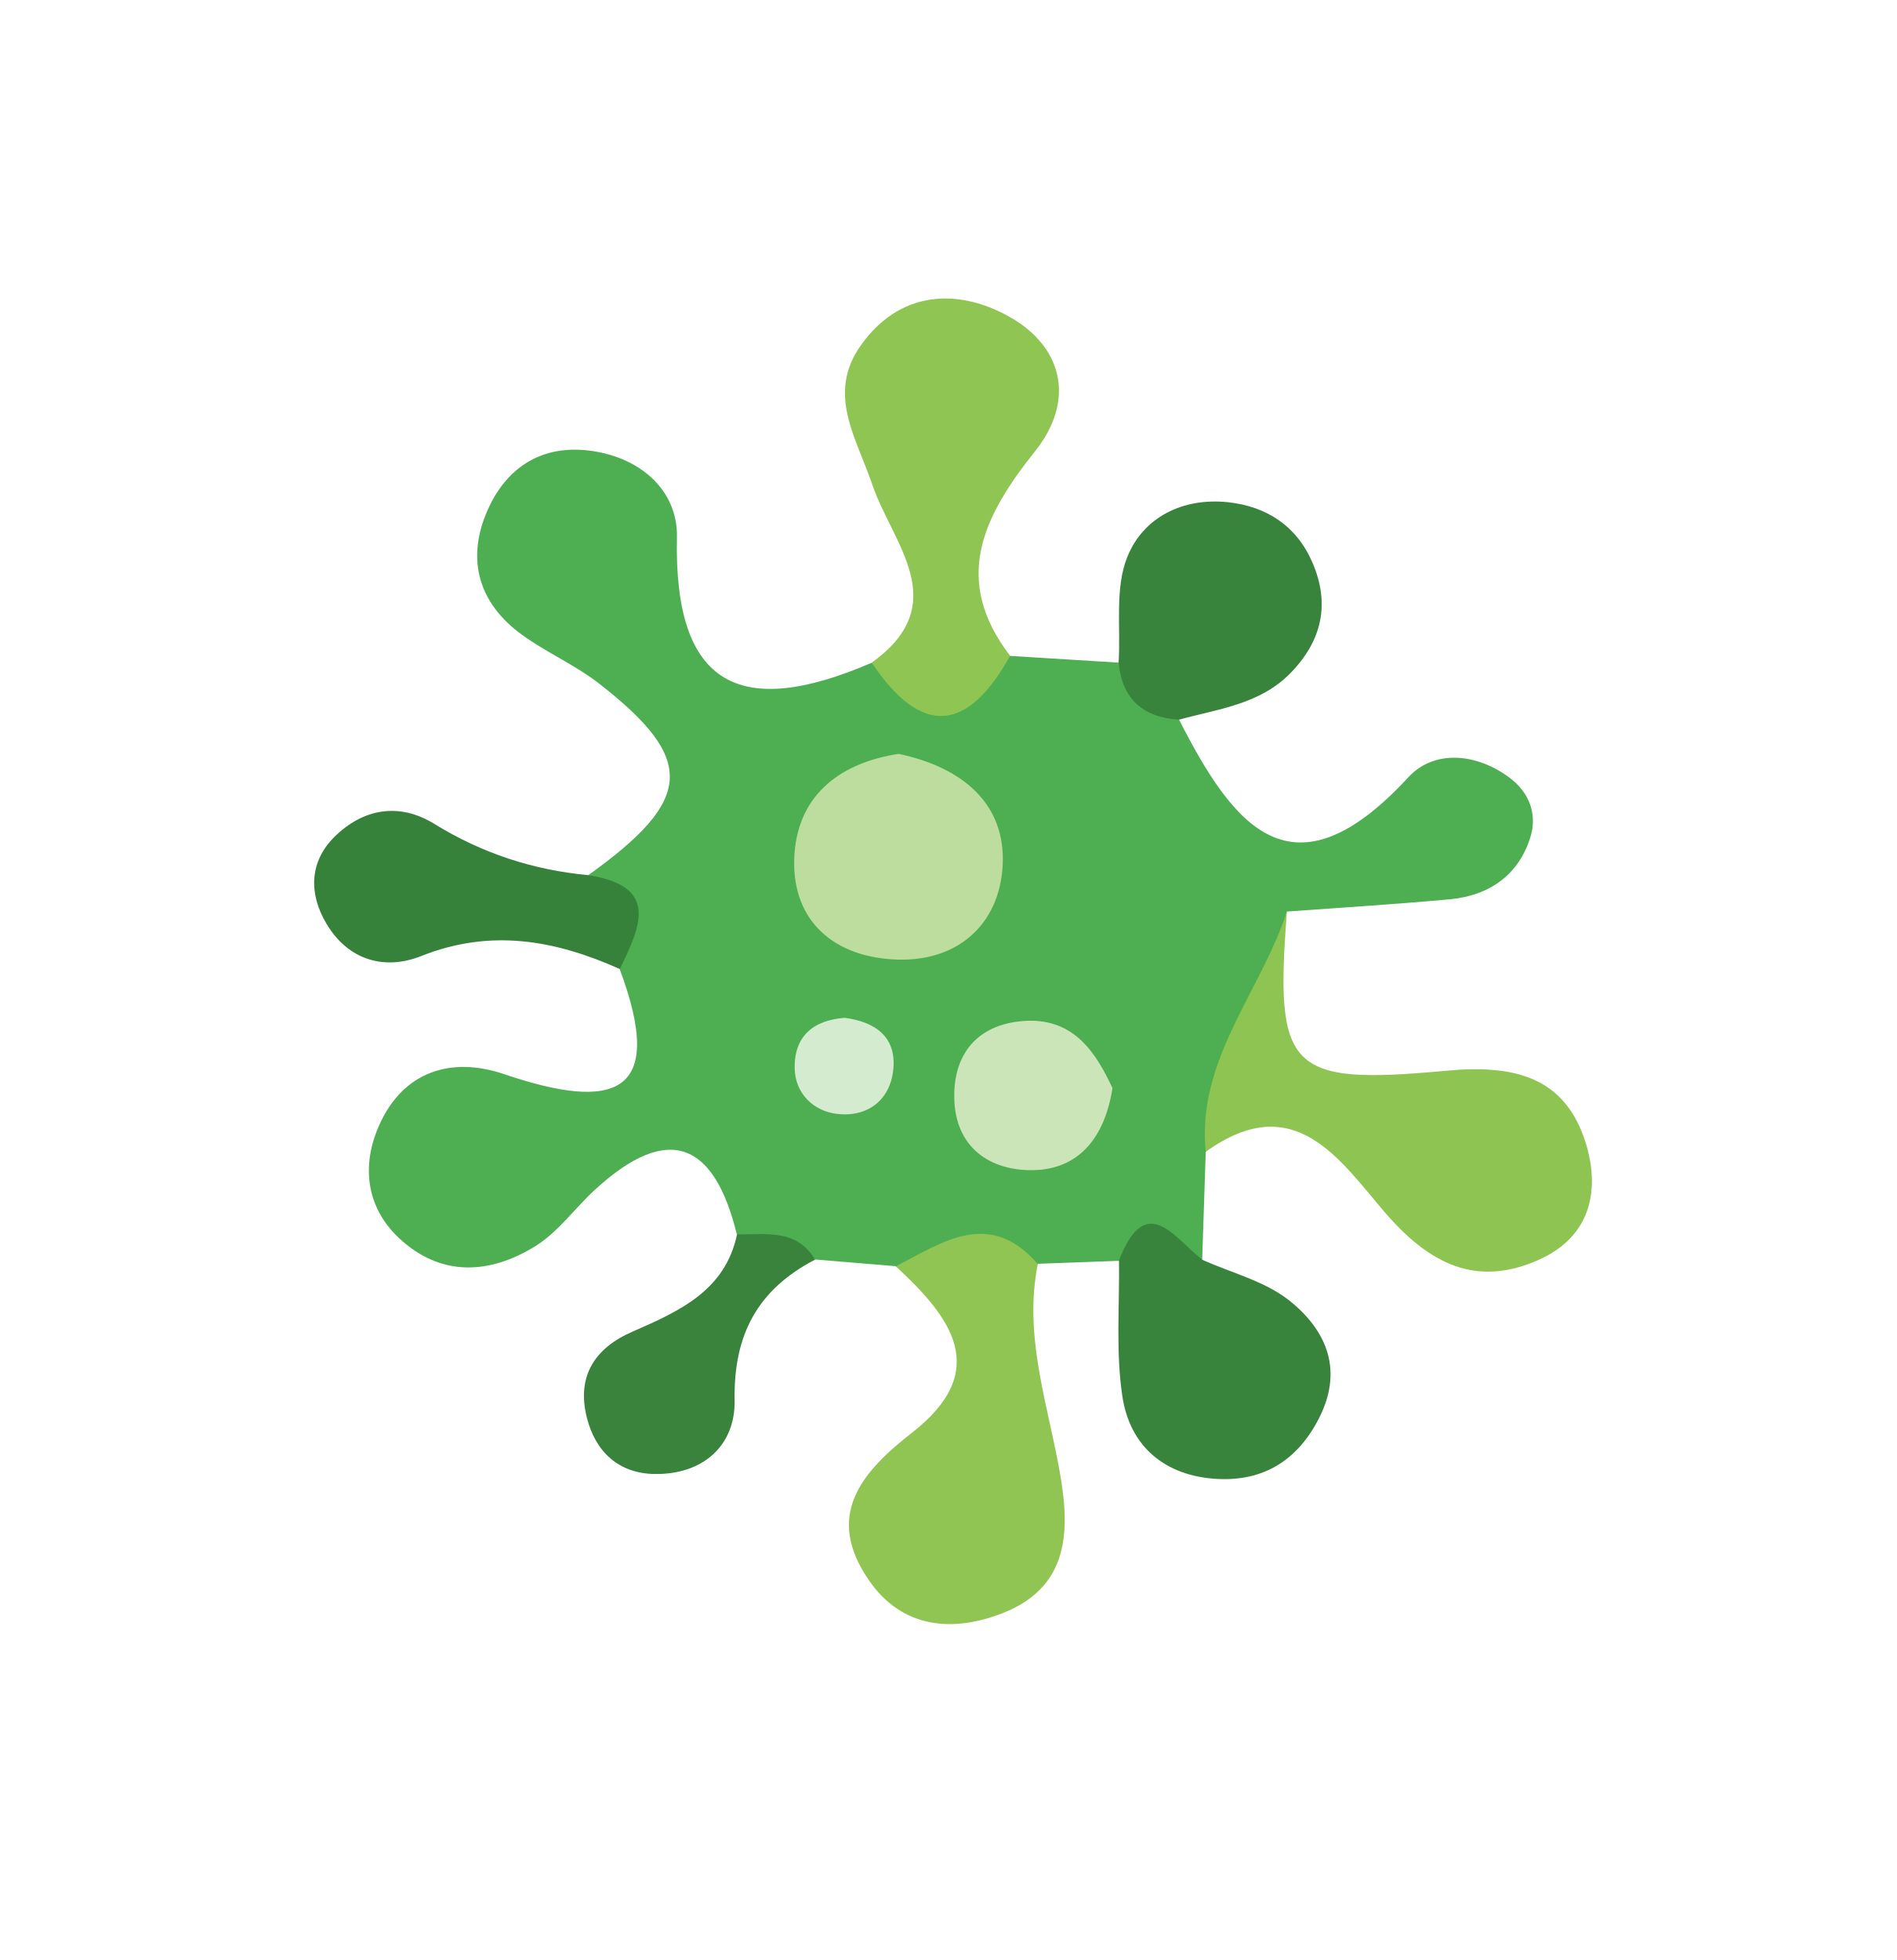
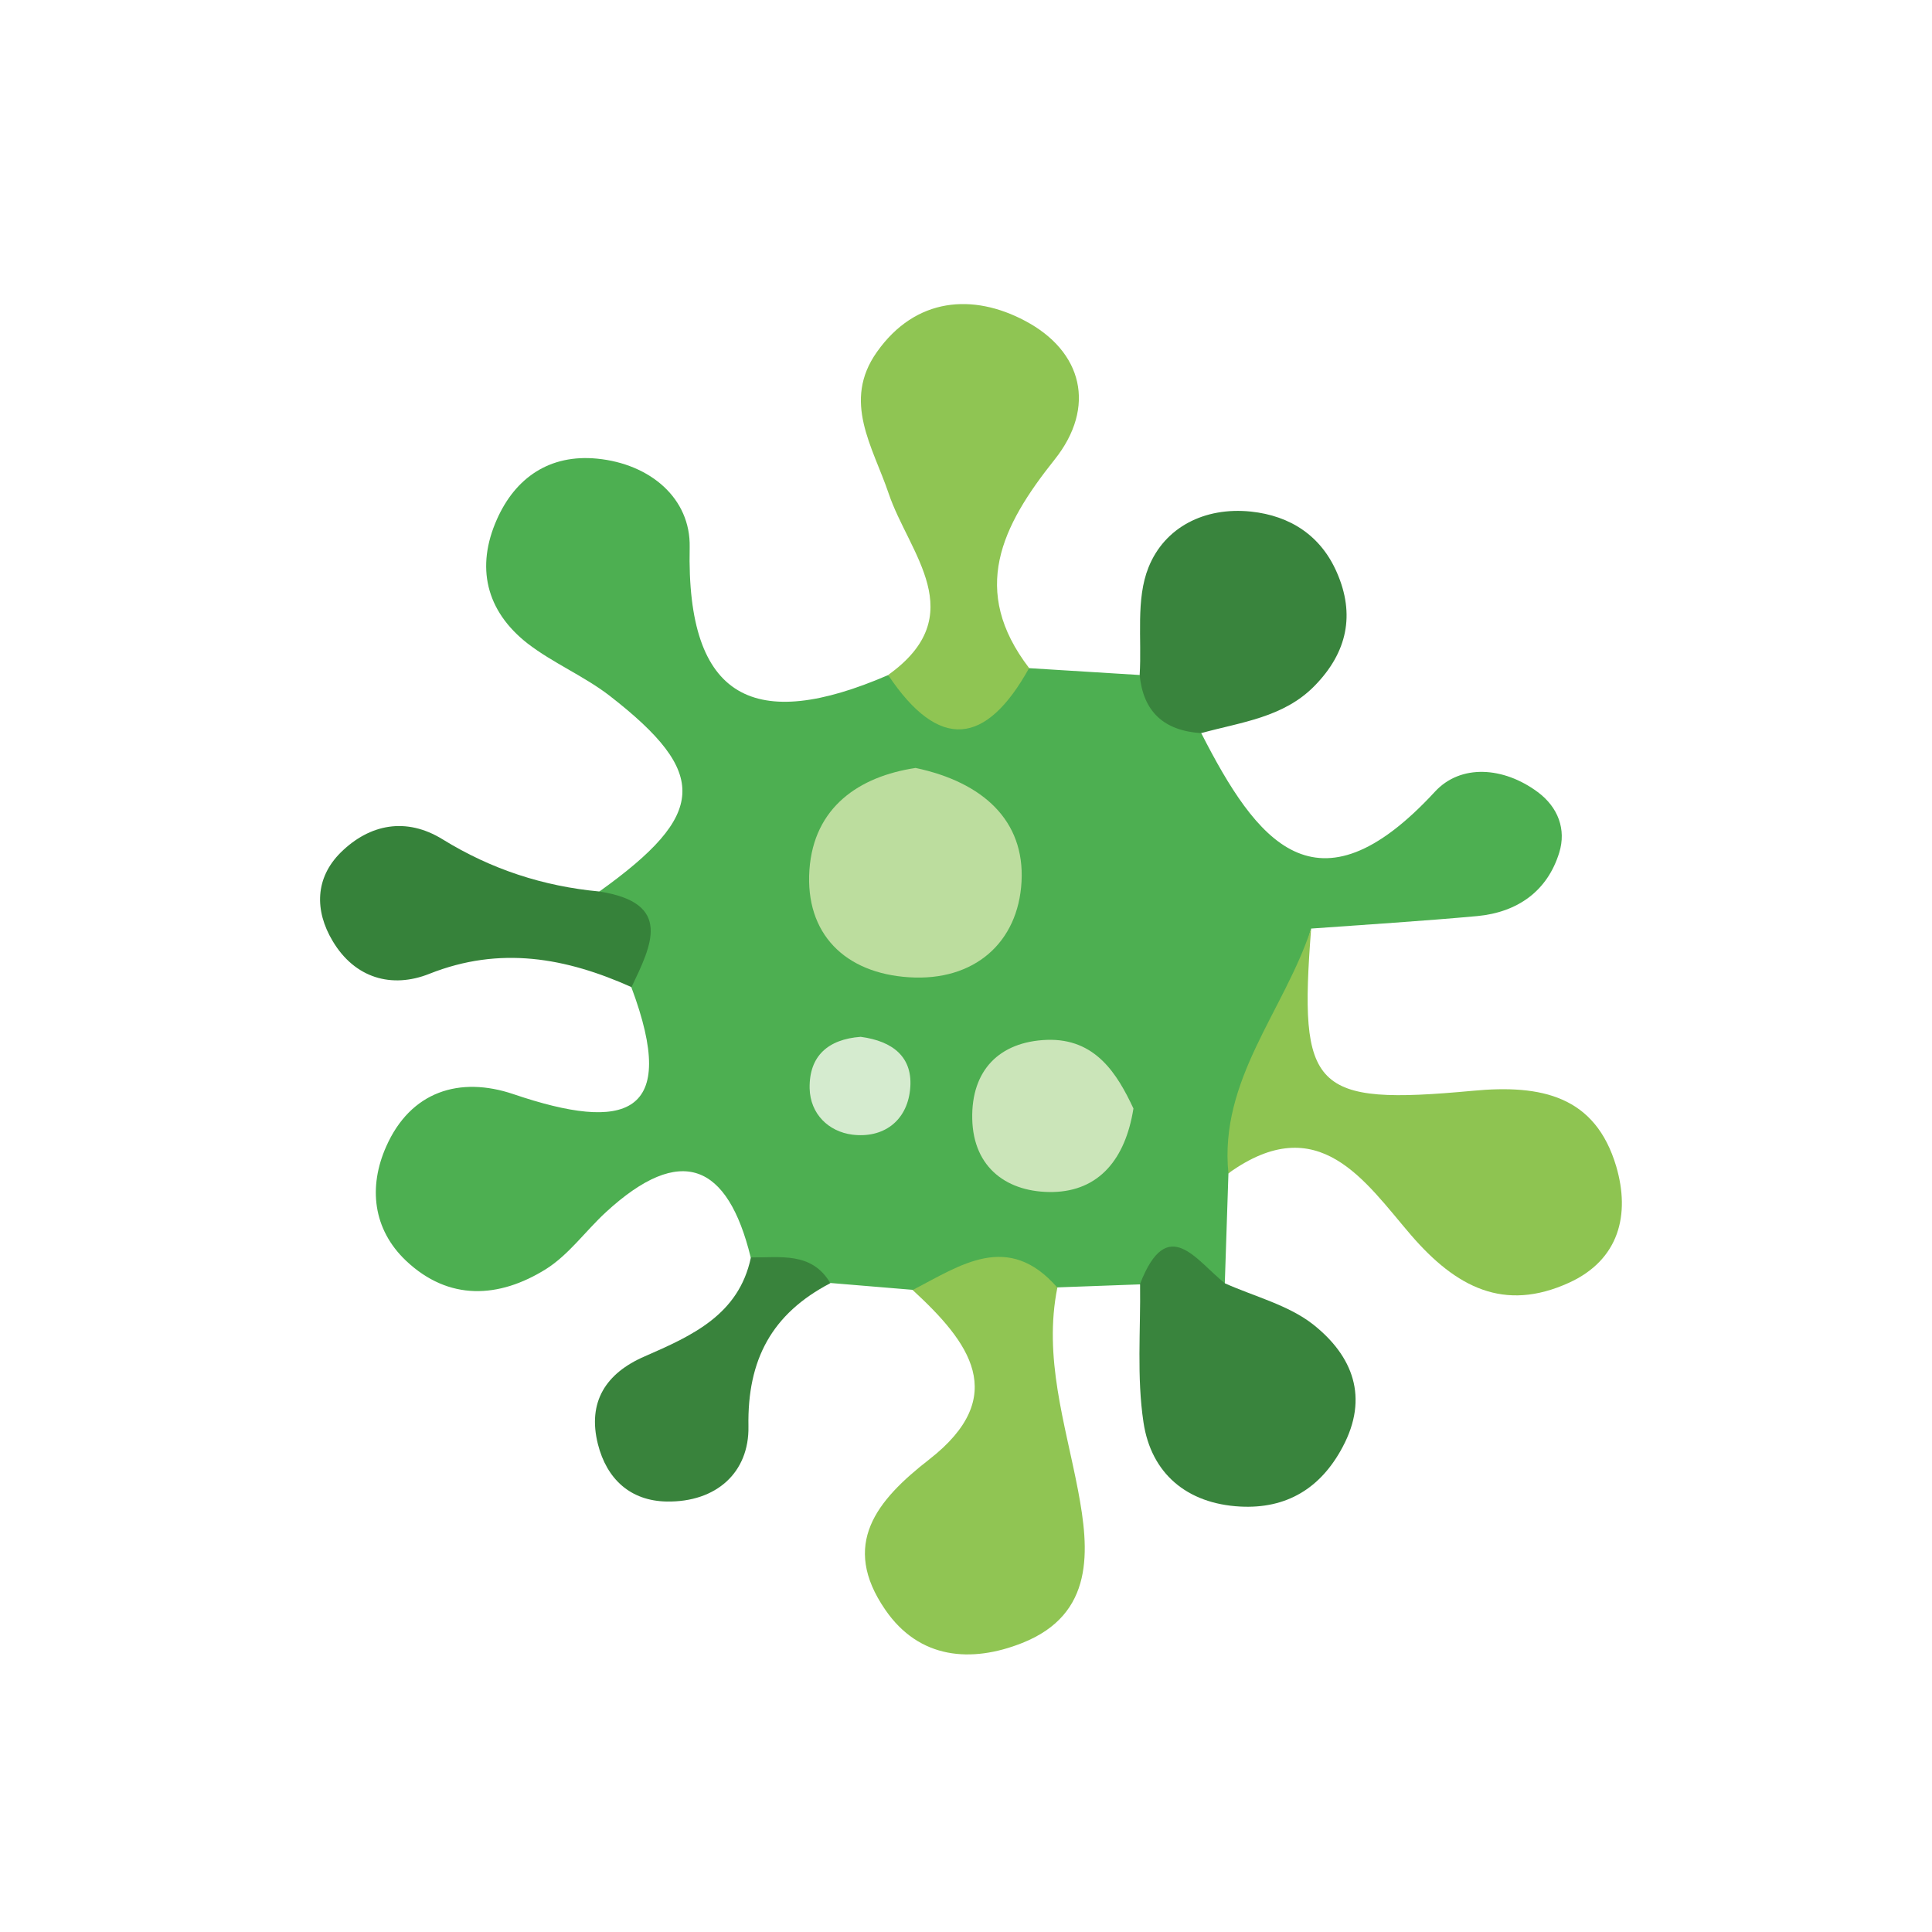
- <svg xmlns="http://www.w3.org/2000/svg" id="Layer_1" data-name="Layer 1" width="96" height="99.21" viewBox="0 0 96 99.21">
+ <svg xmlns="http://www.w3.org/2000/svg" id="Layer_1" data-name="Layer 1" width="96" height="96" viewBox="0 0 96 96">
  <defs>
    <style>
      .cls-1 {
        fill: #39843d;
      }

      .cls-2 {
        fill: #cbe5b9;
      }

      .cls-3 {
        fill: #39833c;
      }

      .cls-4 {
        fill: #d5ebcf;
      }

      .cls-5 {
        fill: #8fc553;
      }

      .cls-6 {
        fill: #8ec451;
      }

      .cls-7 {
        fill: #90c553;
      }

      .cls-8 {
        fill: #bcdd9e;
      }

      .cls-9 {
        fill: #4daf51;
      }

      .cls-10 {
        fill: #36823a;
      }
    </style>
  </defs>
  <path class="cls-9" d="M59.69,36.43c2.73,5.35,5.7,9.31,11.61,2.91,1.28-1.39,3.41-1.24,5.1,.01,1.03,.76,1.43,1.87,1.08,3.01-.59,1.92-2.07,2.97-4.08,3.16-2.74,.25-5.5,.42-8.25,.62-1.19,4.12-.95,8.7-4.11,12.17l-.18,5.46c-1.4,.77-2.82-.04-4.23,.05l-4.1,.15c-2.39,.26-4.78,.76-7.19,.12l-4.09-.34c-1.17-.87-3,.25-3.95-1.28-1.14-4.65-3.46-5.67-7.19-2.24-1.01,.93-1.84,2.11-2.98,2.83-2.34,1.46-4.83,1.59-6.95-.41-1.66-1.57-1.88-3.68-.99-5.68,1.21-2.74,3.65-3.51,6.33-2.6,5.54,1.88,8.26,1.11,5.85-5.32-.9-1.46-1.24-3.11-1.59-4.75,5.35-3.83,5.48-5.87,.51-9.73-1.27-.98-2.81-1.62-4.08-2.6-2.07-1.62-2.57-3.8-1.52-6.16,.92-2.08,2.63-3.25,4.98-3.02,2.64,.26,4.65,1.97,4.6,4.4-.17,7.63,3.27,9.2,9.85,6.36,2.41,1.26,4.69,.08,7.01-.35l5.49,.34c1.44,.54,2.5,1.46,3.06,2.9Z" />
  <path class="cls-6" d="M61.04,58.31c-.47-4.66,2.78-8.1,4.11-12.17-.62,8.02,.06,8.8,8.04,8.06,3.4-.32,6.08,.25,7.12,3.76,.7,2.39,.15,4.64-2.35,5.78-3.23,1.47-5.61,.22-7.84-2.36-2.29-2.66-4.59-6.31-9.08-3.08Z" />
  <path class="cls-7" d="M45.35,64.1c2.38-1.23,4.74-2.93,7.19-.12-.7,3.47,.39,6.74,1.03,10.09,.56,2.95,.83,6.14-2.78,7.57-2.52,1-5.11,.81-6.8-1.65-2.24-3.25-.43-5.44,2.18-7.47,4.04-3.15,1.98-5.84-.81-8.41Z" />
  <path class="cls-5" d="M51.14,33.19c-2.14,3.86-4.47,4.15-7.01,.35,4.17-2.98,1.03-6.05,.03-9.01-.79-2.34-2.33-4.59-.58-7.05,1.92-2.71,4.77-2.91,7.35-1.54,2.86,1.51,3.56,4.28,1.47,6.9-2.64,3.31-4.22,6.5-1.26,10.36Z" />
  <path class="cls-1" d="M56.64,63.82c1.37-3.56,2.8-1.17,4.23-.05,1.48,.66,3.16,1.08,4.39,2.05,1.95,1.55,2.78,3.61,1.45,6.09-1.09,2.05-2.79,3.07-5.08,2.95-2.66-.14-4.43-1.65-4.81-4.18-.34-2.25-.14-4.57-.17-6.86Z" />
  <path class="cls-1" d="M59.69,36.43c-1.85-.12-2.89-1.06-3.06-2.9,.11-1.79-.2-3.75,.44-5.34,.8-1.99,2.78-3.01,5.09-2.77,1.97,.21,3.48,1.21,4.27,3.03,.91,2.08,.52,3.96-1.1,5.62-1.55,1.59-3.66,1.81-5.65,2.36Z" />
  <path class="cls-10" d="M29.79,44.3c3.66,.57,2.58,2.67,1.59,4.75-3.26-1.46-6.53-2.06-10.05-.66-1.86,.74-3.7,.22-4.8-1.63-.91-1.52-.87-3.14,.4-4.4,1.44-1.42,3.26-1.77,5.07-.65,2.4,1.48,4.99,2.33,7.8,2.59Z" />
  <path class="cls-3" d="M37.31,62.48c1.45,.02,3.02-.3,3.95,1.28-2.91,1.52-4.13,3.8-4.07,7.12,.04,2.28-1.59,3.77-4.06,3.73-1.8-.03-2.98-1.11-3.42-2.85-.53-2.1,.4-3.53,2.32-4.36,2.36-1.03,4.68-2.07,5.28-4.91Z" />
  <path class="cls-8" d="M45.5,38.16c3.35,.71,5.42,2.62,5.26,5.64-.16,3.04-2.35,4.97-5.59,4.76-3.18-.2-5.17-2.16-4.95-5.34,.22-3.12,2.48-4.64,5.27-5.06Z" />
  <path class="cls-2" d="M56.32,55.08c-.4,2.53-1.72,4.1-4,4.15-2.22,.04-3.96-1.16-4.01-3.64-.05-2.39,1.33-3.83,3.71-3.92,2.41-.08,3.49,1.68,4.3,3.41Z" />
  <path class="cls-4" d="M42.77,51.52c1.58,.21,2.63,1,2.45,2.64-.17,1.56-1.34,2.41-2.87,2.22-1.17-.15-2.09-1.02-2.12-2.3-.03-1.61,.92-2.44,2.53-2.56Z" />
</svg>
